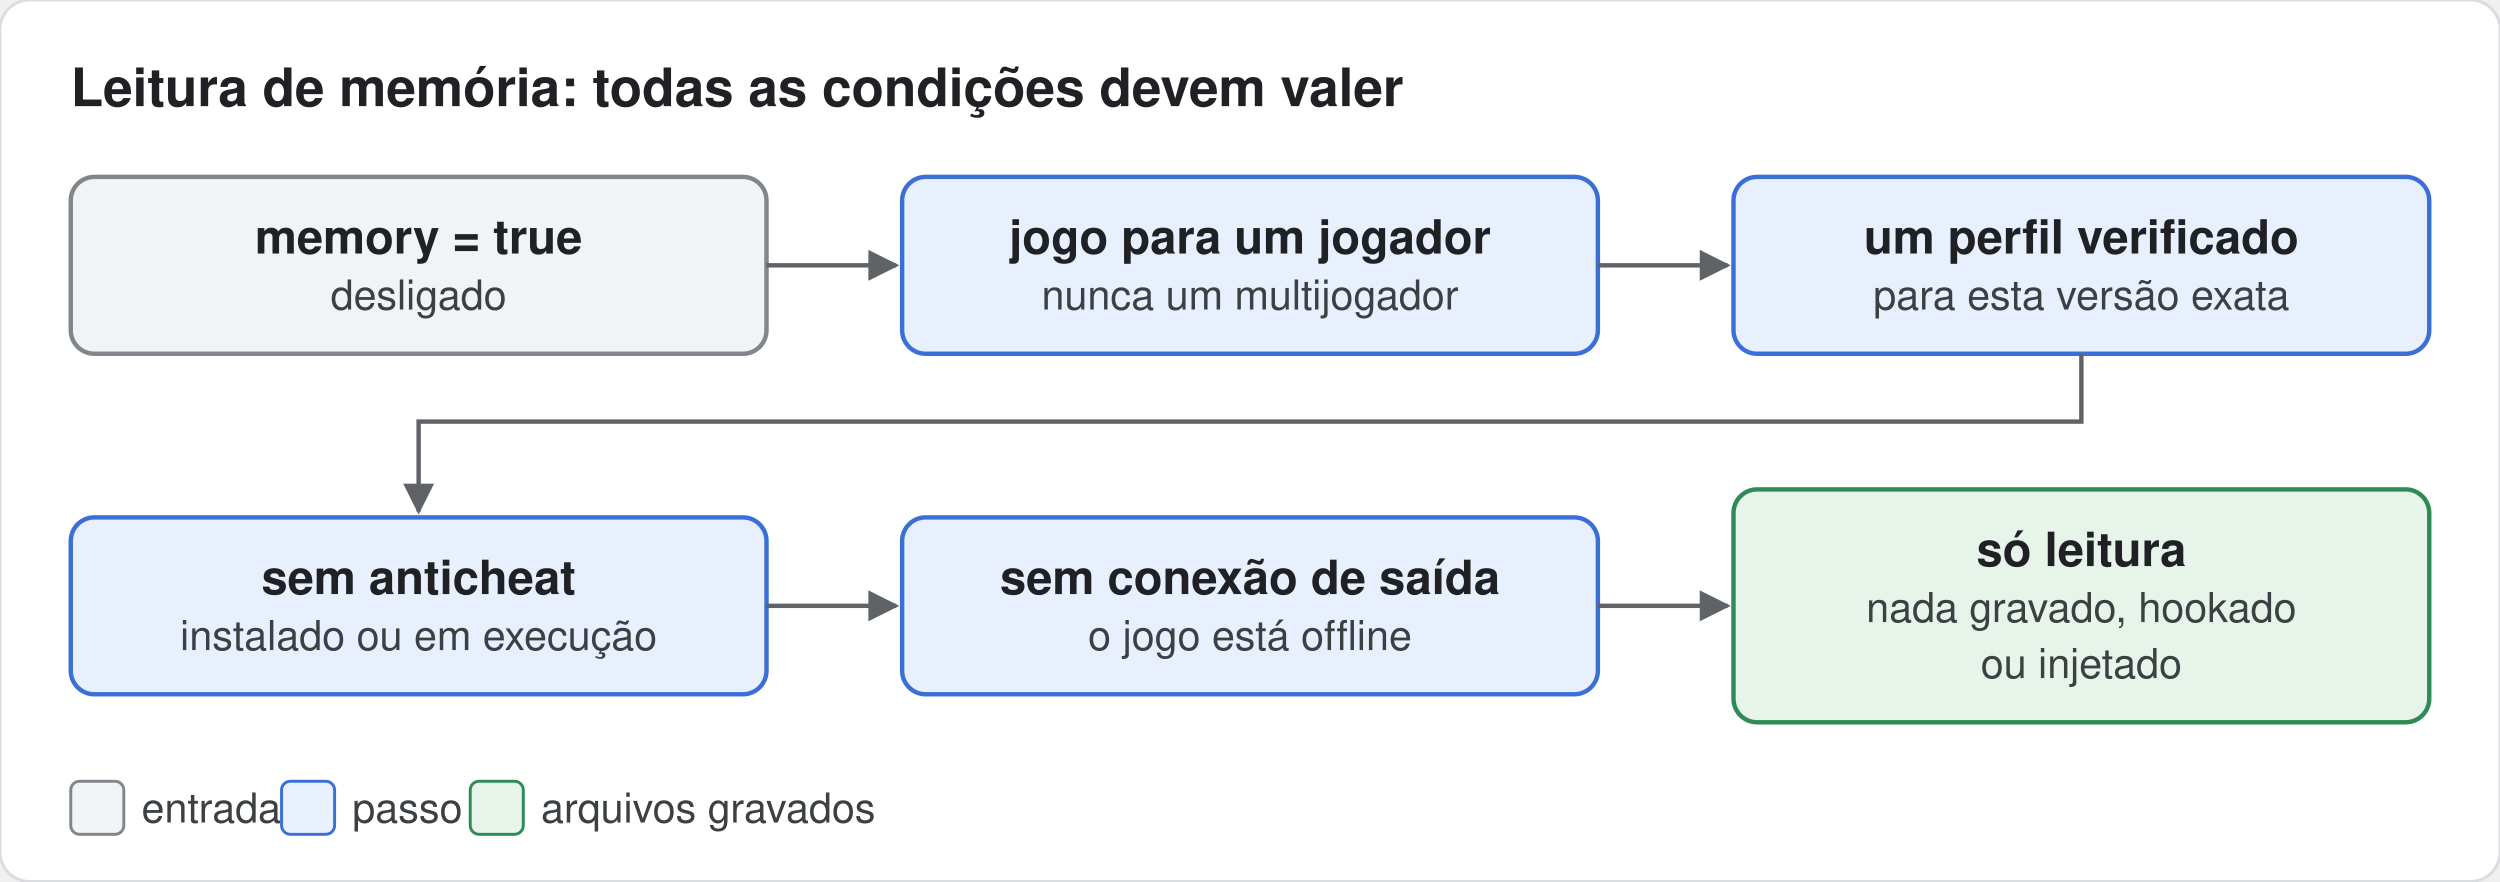
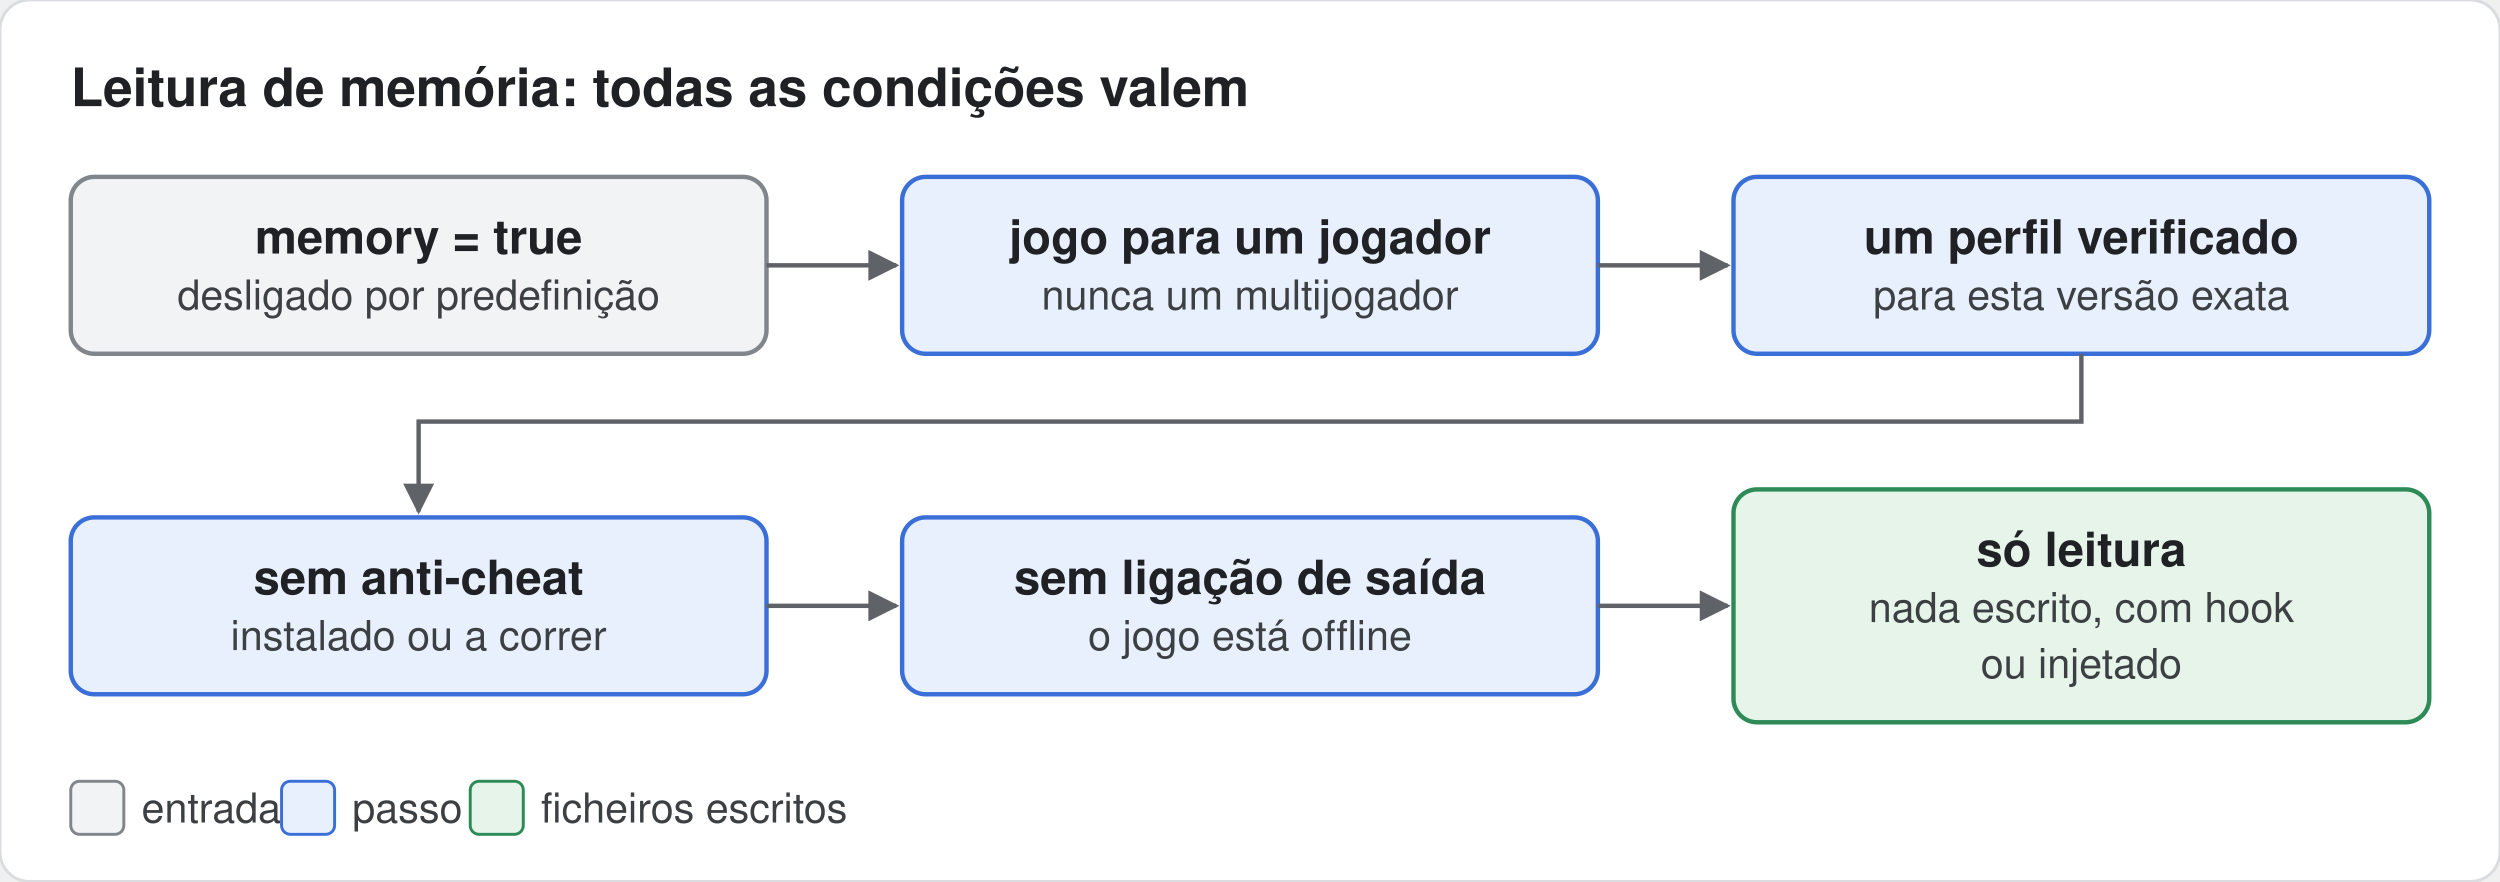
<svg xmlns="http://www.w3.org/2000/svg" width="848" height="299" viewBox="0 0 848 299" font-family="Segoe UI,Helvetica,Arial,sans-serif" role="img" aria-label="Reading memory: every condition must hold">
  <defs>
    <marker id="a" viewBox="0 0 10 10" refX="9" refY="5" markerWidth="7" markerHeight="7" orient="auto">
      <path d="M0,0 L10,5 L0,10 z" fill="#5f6368" />
    </marker>
  </defs>
  <rect width="848" height="299" rx="10" fill="#ffffff" stroke="#dadce0" />
-   <text x="24" y="36" font-size="18" font-weight="600" fill="#202124">Leitura de memória: todas as condições devem valer</text>
+   <text x="24" y="36" font-size="18" font-weight="600" fill="#202124">Leitura de memória: todas as condições valem</text>
  <rect x="24" y="60.0" width="236" height="60" rx="8" fill="#f1f3f4" stroke="#80868b" stroke-width="1.5" />
  <text x="142.0" y="86.0" text-anchor="middle" font-weight="600" font-size="16" fill="#202124">memory = true</text>
-   <text x="142.0" y="105.0" text-anchor="middle" font-size="14" fill="#3c4043">desligado</text>
+   <text x="142.0" y="105.0" text-anchor="middle" font-size="14" fill="#3c4043">desligado por predefinição</text>
  <rect x="306" y="60.0" width="236" height="60" rx="8" fill="#e8f0fe" stroke="#3b6fd8" stroke-width="1.5" />
  <text x="424.0" y="86.0" text-anchor="middle" font-weight="600" font-size="16" fill="#202124">jogo para um jogador</text>
  <text x="424.0" y="105.0" text-anchor="middle" font-size="14" fill="#3c4043">nunca um multijogador</text>
  <rect x="588" y="60.0" width="236" height="60" rx="8" fill="#e8f0fe" stroke="#3b6fd8" stroke-width="1.5" />
  <text x="706.0" y="86.0" text-anchor="middle" font-weight="600" font-size="16" fill="#202124">um perfil verificado</text>
  <text x="706.0" y="105.0" text-anchor="middle" font-size="14" fill="#3c4043">para esta versão exata</text>
  <line x1="260" y1="90.0" x2="304" y2="90.0" stroke="#5f6368" stroke-width="1.5" marker-end="url(#a)" />
  <line x1="542" y1="90.0" x2="586" y2="90.0" stroke="#5f6368" stroke-width="1.5" marker-end="url(#a)" />
  <path d="M706.0,120.0 V143.0 H142.0 V173.5" fill="none" stroke="#5f6368" stroke-width="1.5" marker-end="url(#a)" />
  <rect x="24" y="175.5" width="236" height="60" rx="8" fill="#e8f0fe" stroke="#3b6fd8" stroke-width="1.5" />
-   <text x="142.0" y="201.5" text-anchor="middle" font-weight="600" font-size="16" fill="#202124">sem anticheat</text>
-   <text x="142.0" y="220.5" text-anchor="middle" font-size="14" fill="#3c4043">instalado ou em execução</text>
+   <text x="142.0" y="201.5" text-anchor="middle" font-weight="600" font-size="16" fill="#202124">sem anti-cheat</text>
+   <text x="142.0" y="220.5" text-anchor="middle" font-size="14" fill="#3c4043">instalado ou a correr</text>
  <rect x="306" y="175.5" width="236" height="60" rx="8" fill="#e8f0fe" stroke="#3b6fd8" stroke-width="1.5" />
-   <text x="424.0" y="201.5" text-anchor="middle" font-weight="600" font-size="16" fill="#202124">sem conexão de saída</text>
+   <text x="424.0" y="201.5" text-anchor="middle" font-weight="600" font-size="16" fill="#202124">sem ligação de saída</text>
  <text x="424.0" y="220.5" text-anchor="middle" font-size="14" fill="#3c4043">o jogo está offline</text>
  <rect x="588" y="166.0" width="236" height="79" rx="8" fill="#e6f4ea" stroke="#2e8b57" stroke-width="1.5" />
  <text x="706.0" y="192.0" text-anchor="middle" font-weight="600" font-size="16" fill="#202124">só leitura</text>
-   <text x="706.0" y="211.0" text-anchor="middle" font-size="14" fill="#3c4043">nada gravado, hookado</text>
+   <text x="706.0" y="211.0" text-anchor="middle" font-size="14" fill="#3c4043">nada escrito, com hook</text>
  <text x="706.0" y="230.0" text-anchor="middle" font-size="14" fill="#3c4043">ou injetado</text>
  <line x1="260" y1="205.5" x2="304" y2="205.5" stroke="#5f6368" stroke-width="1.5" marker-end="url(#a)" />
  <line x1="542" y1="205.5" x2="586" y2="205.5" stroke="#5f6368" stroke-width="1.5" marker-end="url(#a)" />
  <rect x="24" y="265" width="18" height="18" rx="3" fill="#f1f3f4" stroke="#80868b" />
  <text x="48" y="279" font-size="14" fill="#3c4043">entrada</text>
  <rect x="95.5" y="265" width="18" height="18" rx="3" fill="#e8f0fe" stroke="#3b6fd8" />
  <text x="119.5" y="279" font-size="14" fill="#3c4043">passo</text>
  <rect x="159.5" y="265" width="18" height="18" rx="3" fill="#e6f4ea" stroke="#2e8b57" />
-   <text x="183.5" y="279" font-size="14" fill="#3c4043">arquivos gravados</text>
+   <text x="183.5" y="279" font-size="14" fill="#3c4043">ficheiros escritos</text>
</svg>
